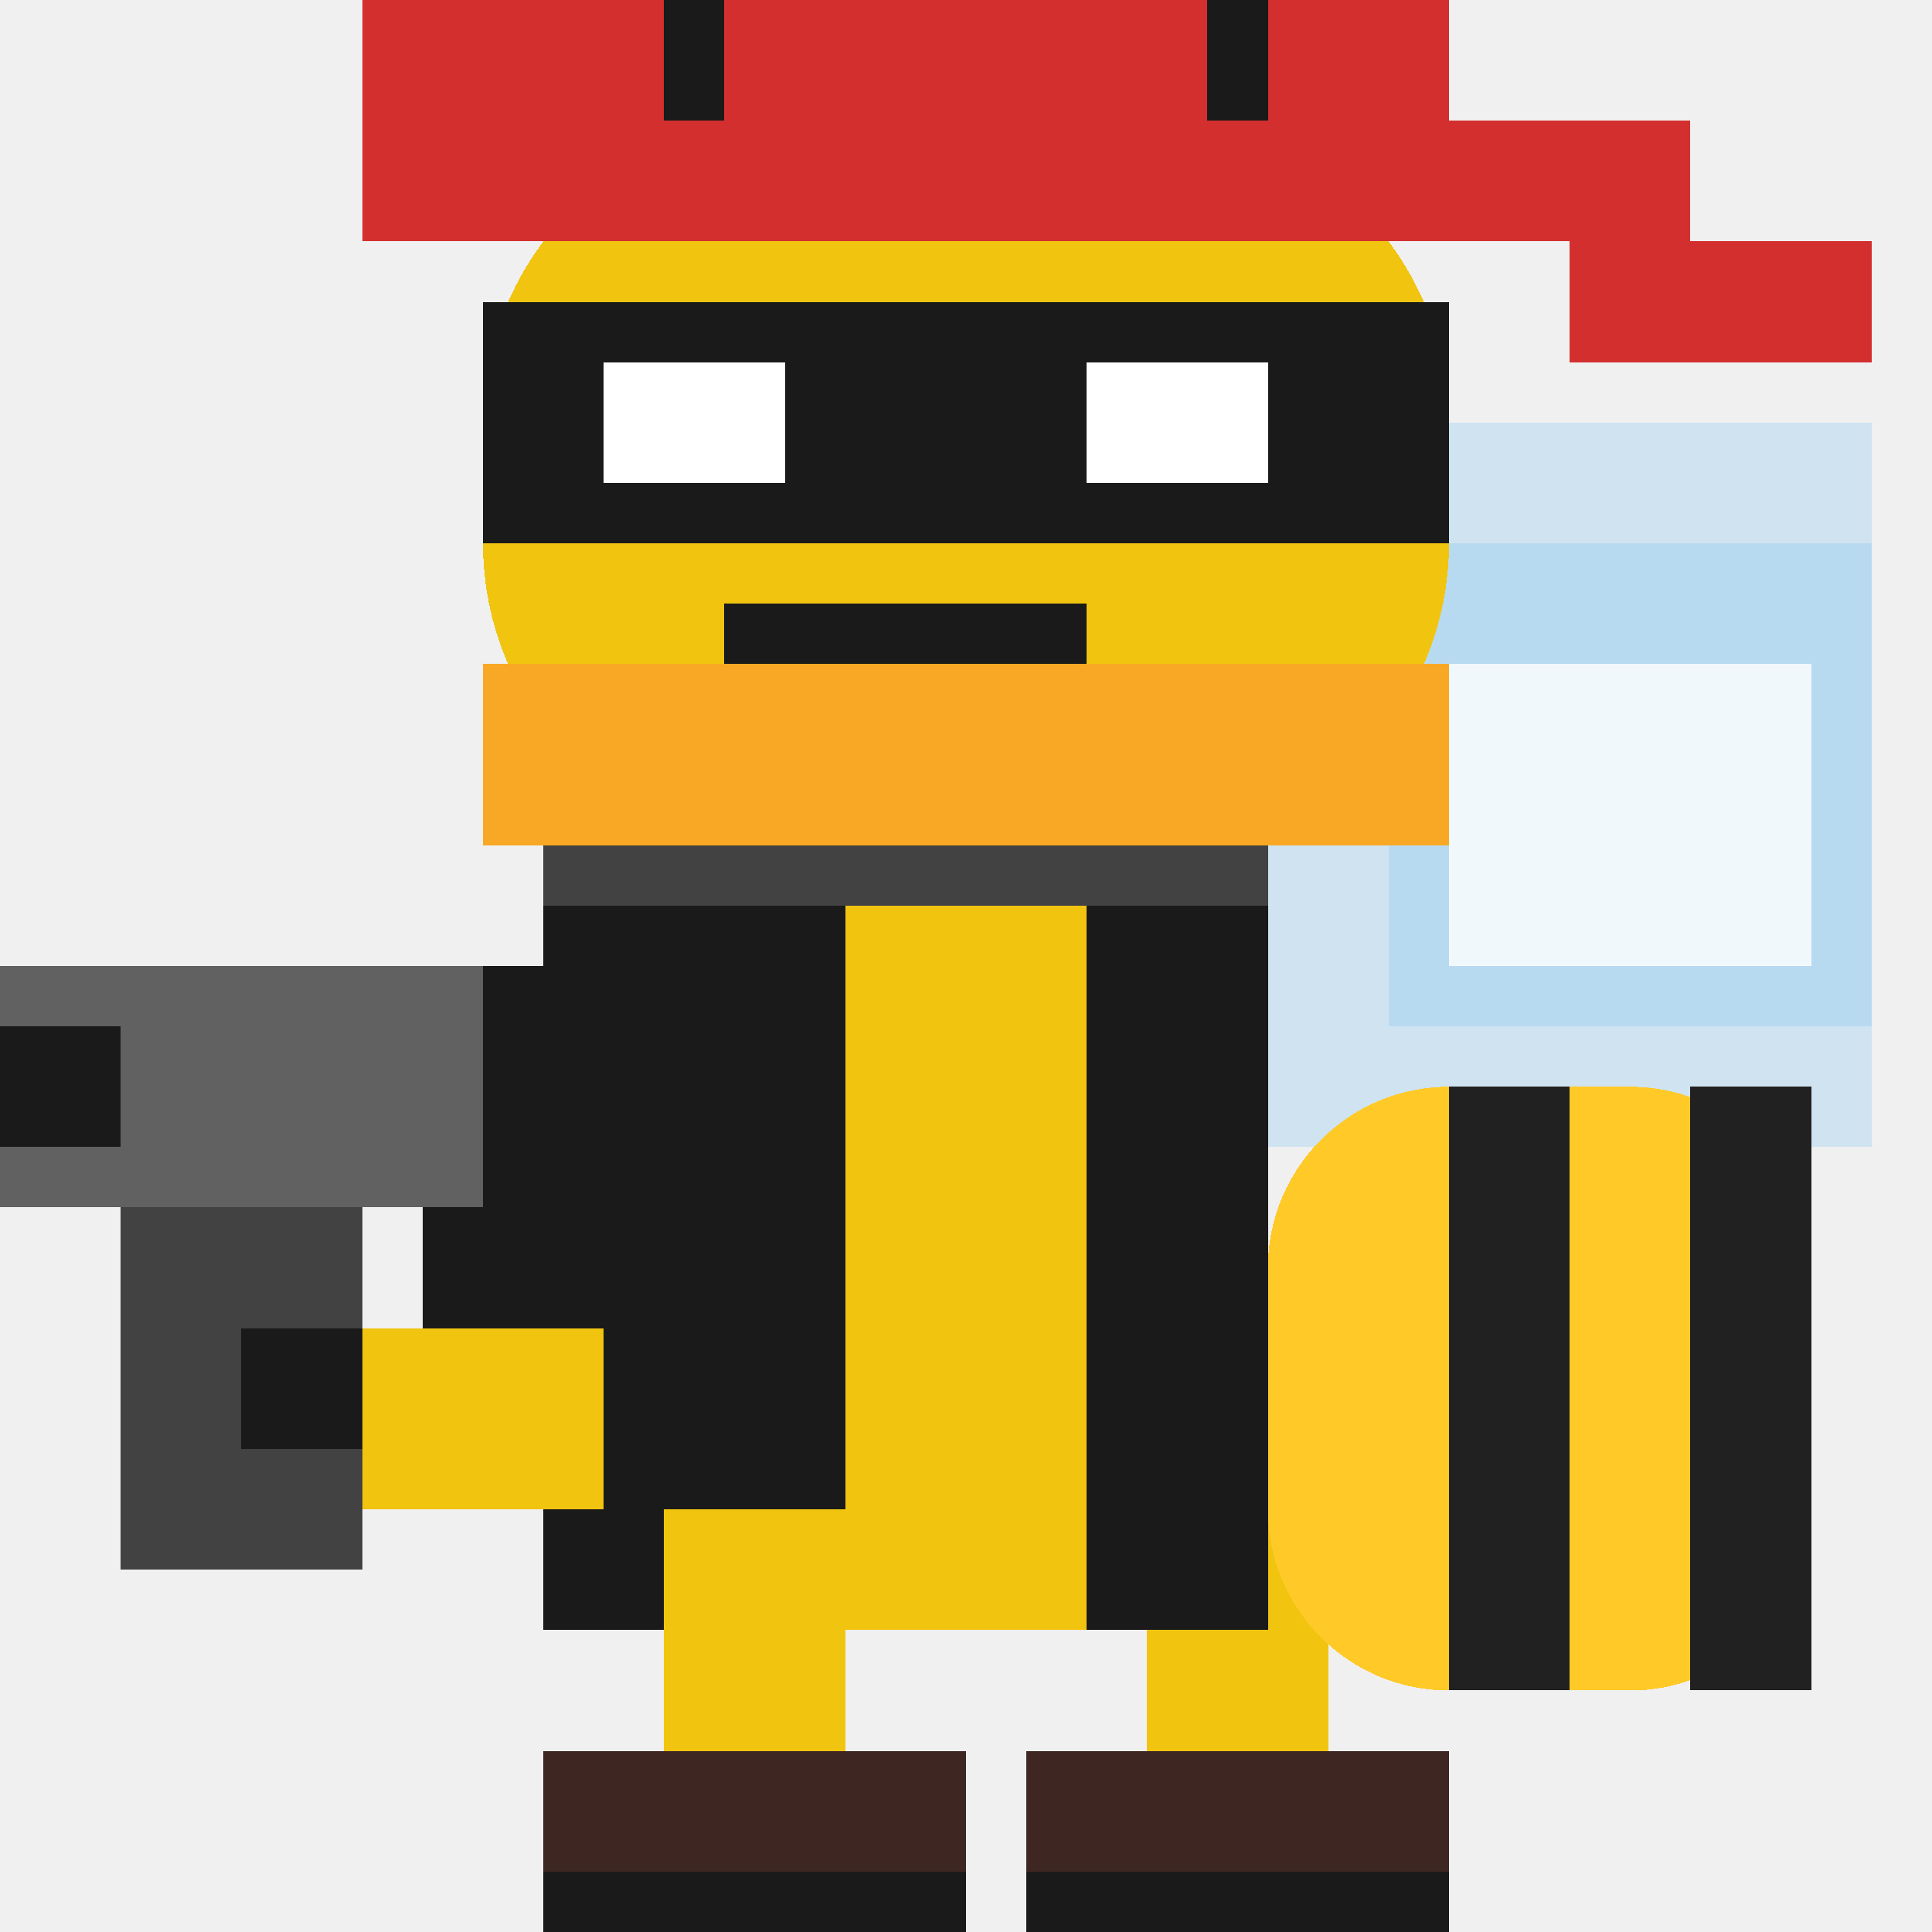
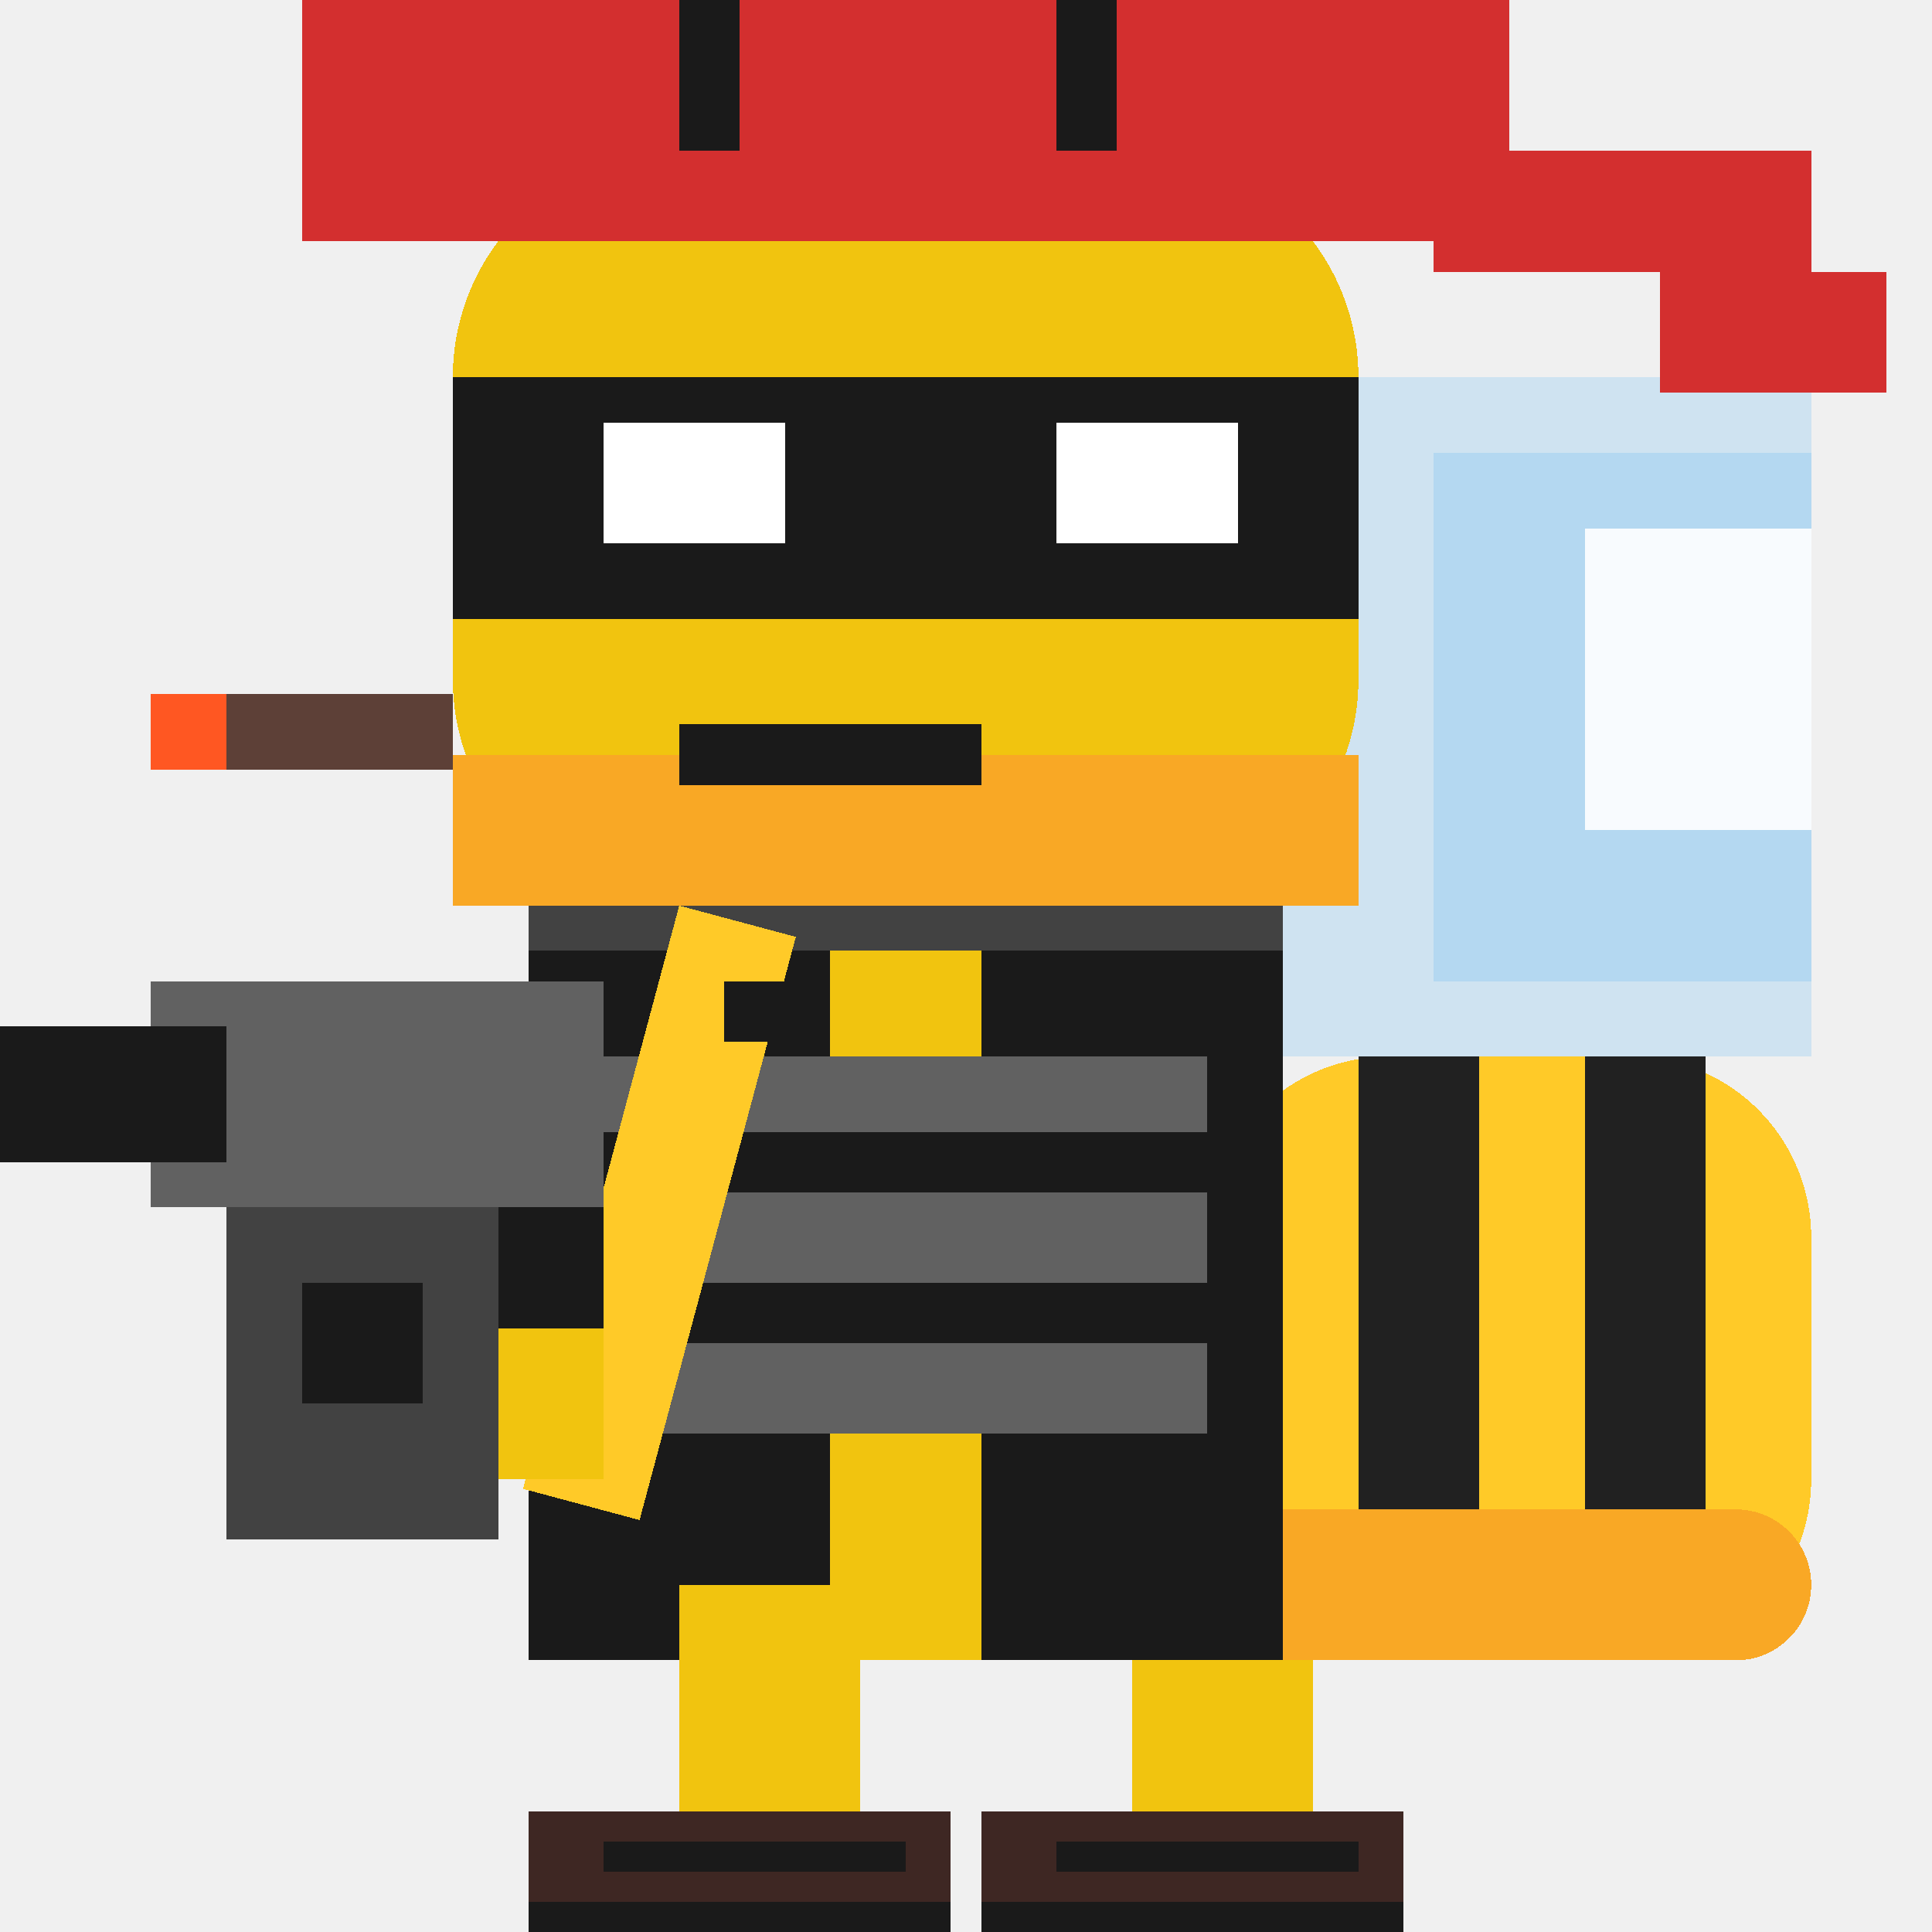
- <svg xmlns="http://www.w3.org/2000/svg" width="512" height="512" viewBox="0 0 64 64" shape-rendering="crispEdges">
-   <rect x="42" y="14" width="20" height="24" fill="#AED6F1" opacity="0.5" />
-   <rect x="46" y="18" width="16" height="16" fill="#AED6F1" opacity="0.7" />
-   <rect x="48" y="22" width="12" height="10" fill="#FFFFFF" opacity="0.8" />
-   <rect x="38" y="50" width="6" height="12" fill="#F1C40F" />
-   <rect x="34" y="58" width="14" height="6" fill="#3E2723" />
-   <rect x="34" y="62" width="14" height="2" fill="#1A1A1A" />
-   <rect x="42" y="36" width="18" height="20" rx="6" fill="#FFCA28" />
-   <rect x="48" y="36" width="4" height="20" fill="#212121" />
-   <rect x="56" y="36" width="4" height="20" fill="#212121" />
-   <rect x="18" y="26" width="24" height="28" fill="#1A1A1A" />
-   <rect x="28" y="26" width="8" height="28" fill="#F1C40F" />
-   <rect x="18" y="26" width="24" height="4" fill="#424242" />
-   <rect x="22" y="50" width="6" height="12" fill="#F1C40F" />
-   <rect x="18" y="58" width="14" height="6" fill="#3E2723" />
-   <rect x="18" y="62" width="14" height="2" fill="#1A1A1A" />
-   <rect x="14" y="32" width="6" height="14" fill="#1A1A1A" />
-   <rect x="12" y="44" width="8" height="6" fill="#F1C40F" />
-   <rect x="0" y="32" width="16" height="8" fill="#616161" />
-   <rect x="0" y="34" width="4" height="4" fill="#1A1A1A" />
-   <rect x="4" y="40" width="8" height="12" fill="#424242" />
-   <rect x="8" y="44" width="4" height="4" fill="#1A1A1A" />
-   <rect x="16" y="4" width="32" height="24" rx="10" fill="#F1C40F" />
-   <rect x="16" y="22" width="32" height="6" fill="#F9A825" />
-   <rect x="12" y="0" width="36" height="8" fill="#D32F2F" />
-   <rect x="44" y="4" width="12" height="4" fill="#D32F2F" />
-   <rect x="52" y="8" width="10" height="4" fill="#D32F2F" />
-   <rect x="16" y="10" width="32" height="8" fill="#1A1A1A" />
-   <rect x="20" y="12" width="6" height="4" fill="#FFFFFF" />
-   <rect x="36" y="12" width="6" height="4" fill="#FFFFFF" />
-   <rect x="24" y="20" width="12" height="2" fill="#1A1A1A" />
-   <rect x="22" y="-2" width="2" height="6" fill="#1A1A1A" />
-   <rect x="20" y="-4" width="6" height="2" fill="#1A1A1A" />
-   <rect x="40" y="-2" width="2" height="6" fill="#1A1A1A" />
-   <rect x="38" y="-4" width="6" height="2" fill="#1A1A1A" />
+ <svg xmlns="http://www.w3.org/2000/svg" width="512" height="512" viewBox="0 0 128 128" shape-rendering="crispEdges">
+   <rect x="85" y="25" width="35" height="45" fill="#AED6F1" opacity="0.5" />
+   <rect x="95" y="30" width="25" height="35" fill="#AED6F1" opacity="0.8" />
+   <rect x="105" y="35" width="15" height="20" fill="#FFFFFF" opacity="0.9" />
+   <rect x="75" y="105" width="12" height="20" fill="#F1C40F" />
+   <rect x="65" y="120" width="28" height="8" fill="#3E2723" />
+   <rect x="65" y="126" width="28" height="2" fill="#1A1A1A" />
+   <rect x="70" y="122" width="20" height="2" fill="#1A1A1A" />
+   <rect x="80" y="70" width="40" height="40" rx="12" fill="#FFCA28" />
+   <rect x="90" y="70" width="8" height="40" fill="#212121" />
+   <rect x="105" y="70" width="8" height="40" fill="#212121" />
+   <rect x="80" y="100" width="40" height="10" rx="5" fill="#F9A825" />
+   <rect x="35" y="55" width="50" height="55" fill="#1A1A1A" />
+   <rect x="35" y="55" width="50" height="8" fill="#424242" />
+   <rect x="55" y="63" width="10" height="47" fill="#F1C40F" />
+   <rect x="40" y="70" width="40" height="25" fill="#616161" />
+   <rect x="40" y="75" width="40" height="4" fill="#1A1A1A" />
+   <rect x="40" y="85" width="40" height="4" fill="#1A1A1A" />
+   <rect x="45" y="60" width="8" height="40" fill="#FFCA28" transform="rotate(15 45 60)" />
+   <rect x="48" y="65" width="4" height="4" fill="#1A1A1A" />
+   <rect x="52" y="75" width="4" height="4" fill="#1A1A1A" />
+   <rect x="56" y="85" width="4" height="4" fill="#1A1A1A" />
+   <rect x="45" y="105" width="12" height="20" fill="#F1C40F" />
+   <rect x="35" y="120" width="28" height="8" fill="#3E2723" />
+   <rect x="35" y="126" width="28" height="2" fill="#1A1A1A" />
+   <rect x="40" y="122" width="20" height="2" fill="#1A1A1A" />
+   <rect x="25" y="70" width="15" height="20" fill="#1A1A1A" />
+   <rect x="20" y="88" width="20" height="10" fill="#F1C40F" />
+   <rect x="10" y="65" width="30" height="15" fill="#616161" />
+   <rect x="0" y="68" width="15" height="9" fill="#1A1A1A" />
+   <rect x="15" y="80" width="18" height="22" fill="#424242" />
+   <rect x="20" y="85" width="8" height="8" fill="#1A1A1A" />
+   <rect x="30" y="10" width="60" height="50" rx="15" fill="#F1C40F" />
+   <rect x="30" y="50" width="60" height="10" fill="#F9A825" />
+   <rect x="20" y="0" width="80" height="16" fill="#D32F2F" />
+   <rect x="95" y="10" width="25" height="8" fill="#D32F2F" />
+   <rect x="110" y="18" width="15" height="8" fill="#D32F2F" />
+   <rect x="30" y="25" width="60" height="16" fill="#1A1A1A" />
+   <rect x="40" y="28" width="12" height="8" fill="#FFFFFF" />
+   <rect x="70" y="28" width="12" height="8" fill="#FFFFFF" />
+   <rect x="45" y="48" width="20" height="4" fill="#1A1A1A" />
+   <rect x="15" y="46" width="15" height="5" fill="#5D4037" />
+   <rect x="10" y="46" width="5" height="5" fill="#FF5722" />
+   <rect x="45" y="0" width="4" height="10" fill="#1A1A1A" />
+   <rect x="40" y="-4" width="14" height="4" fill="#1A1A1A" />
+   <rect x="70" y="0" width="4" height="10" fill="#1A1A1A" />
+   <rect x="65" y="-4" width="14" height="4" fill="#1A1A1A" />
</svg>
